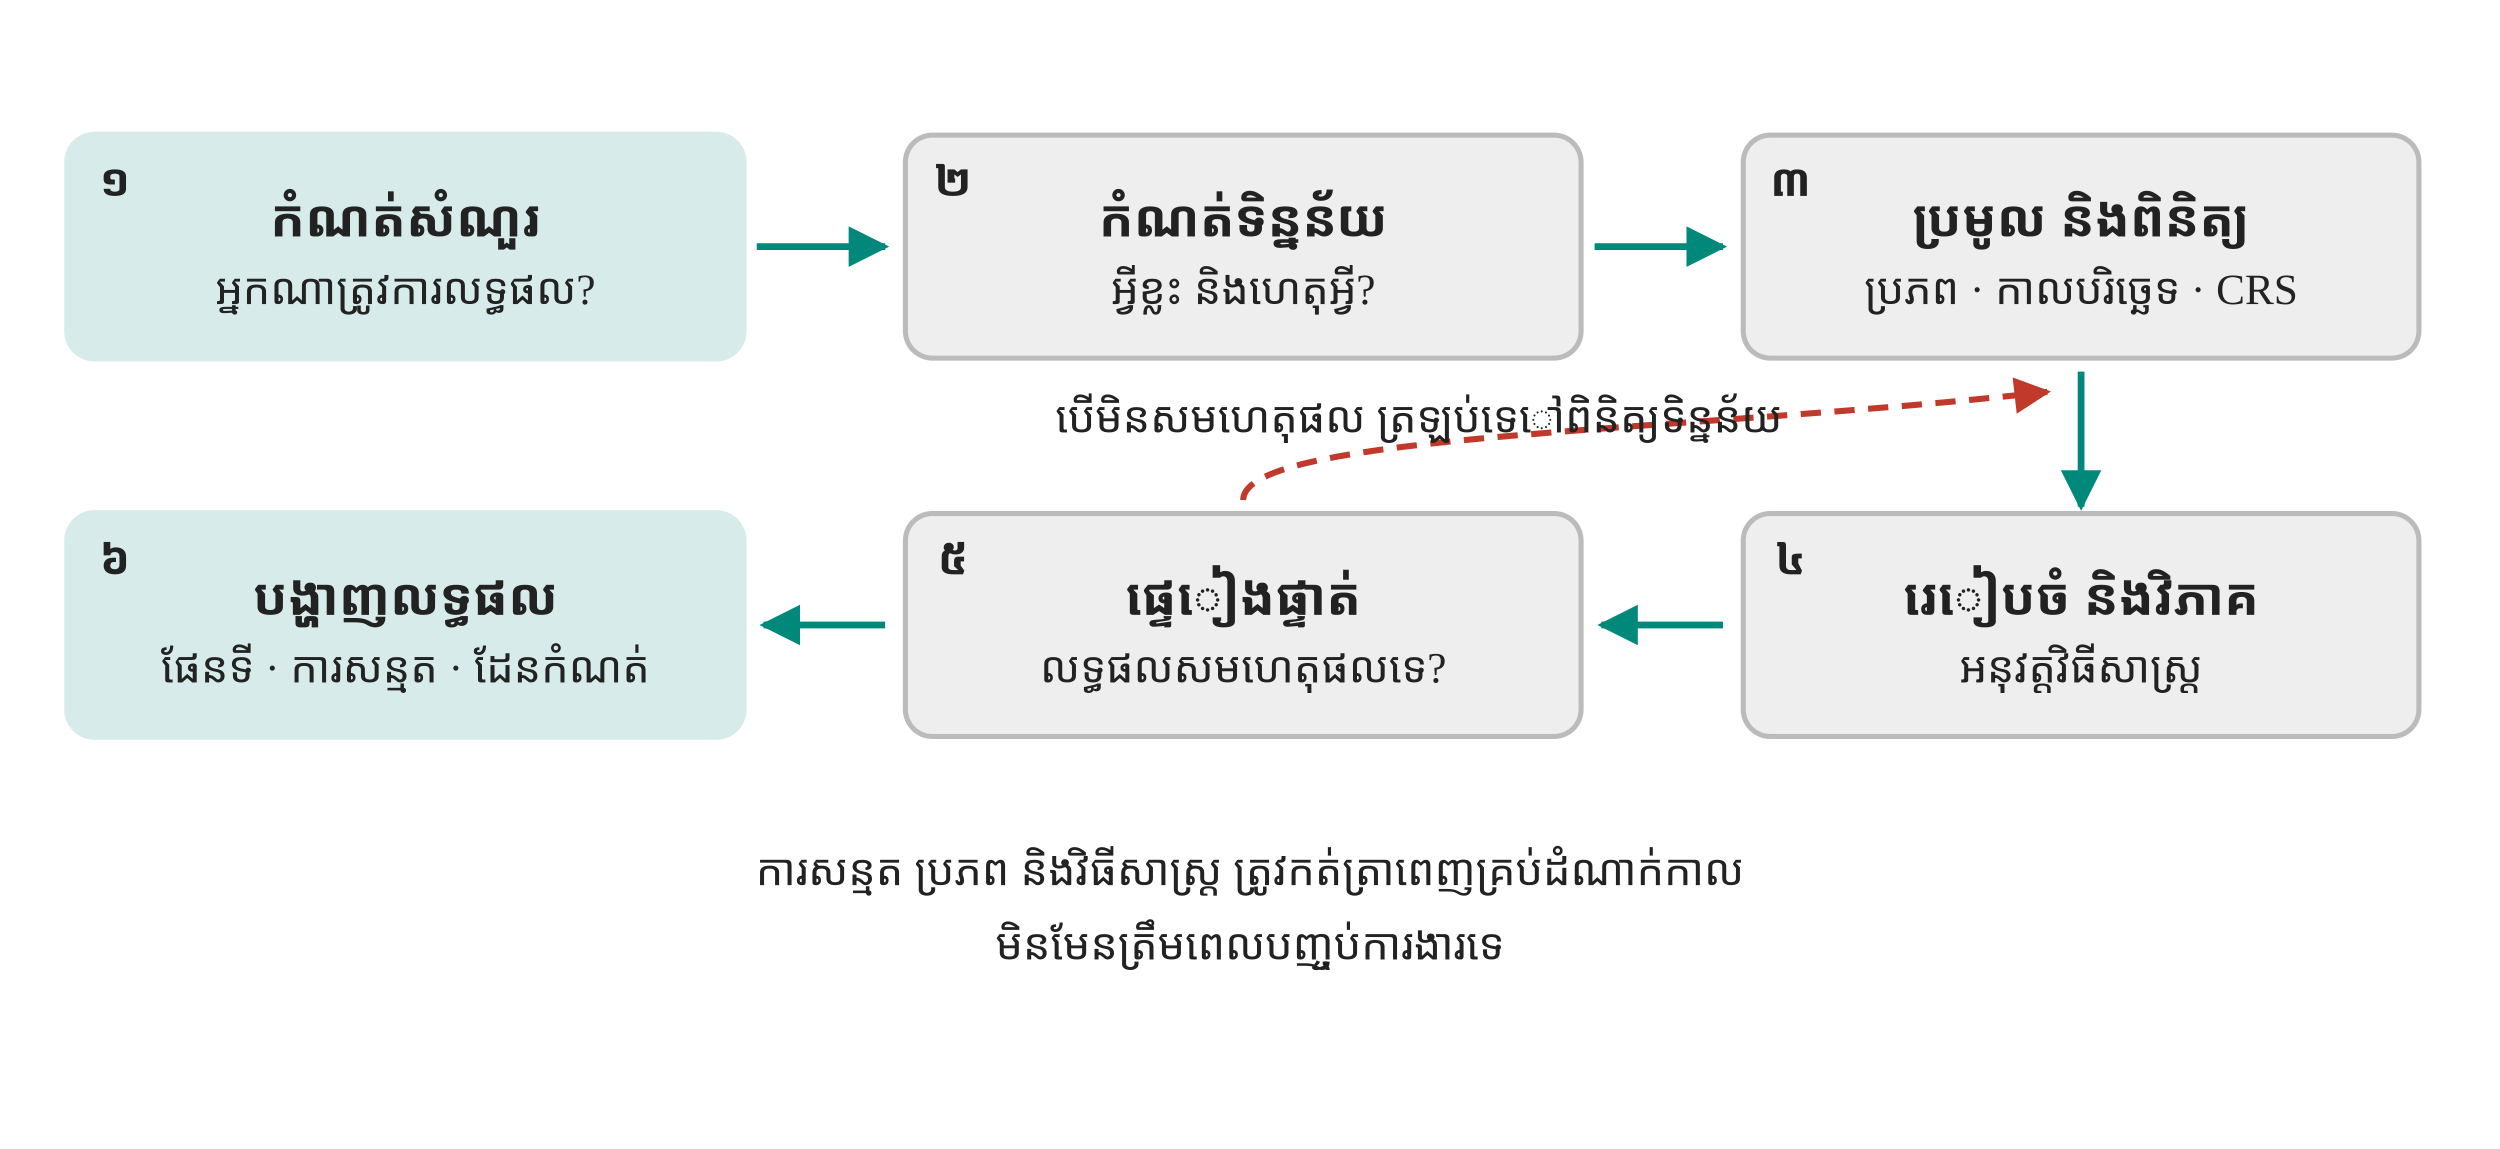
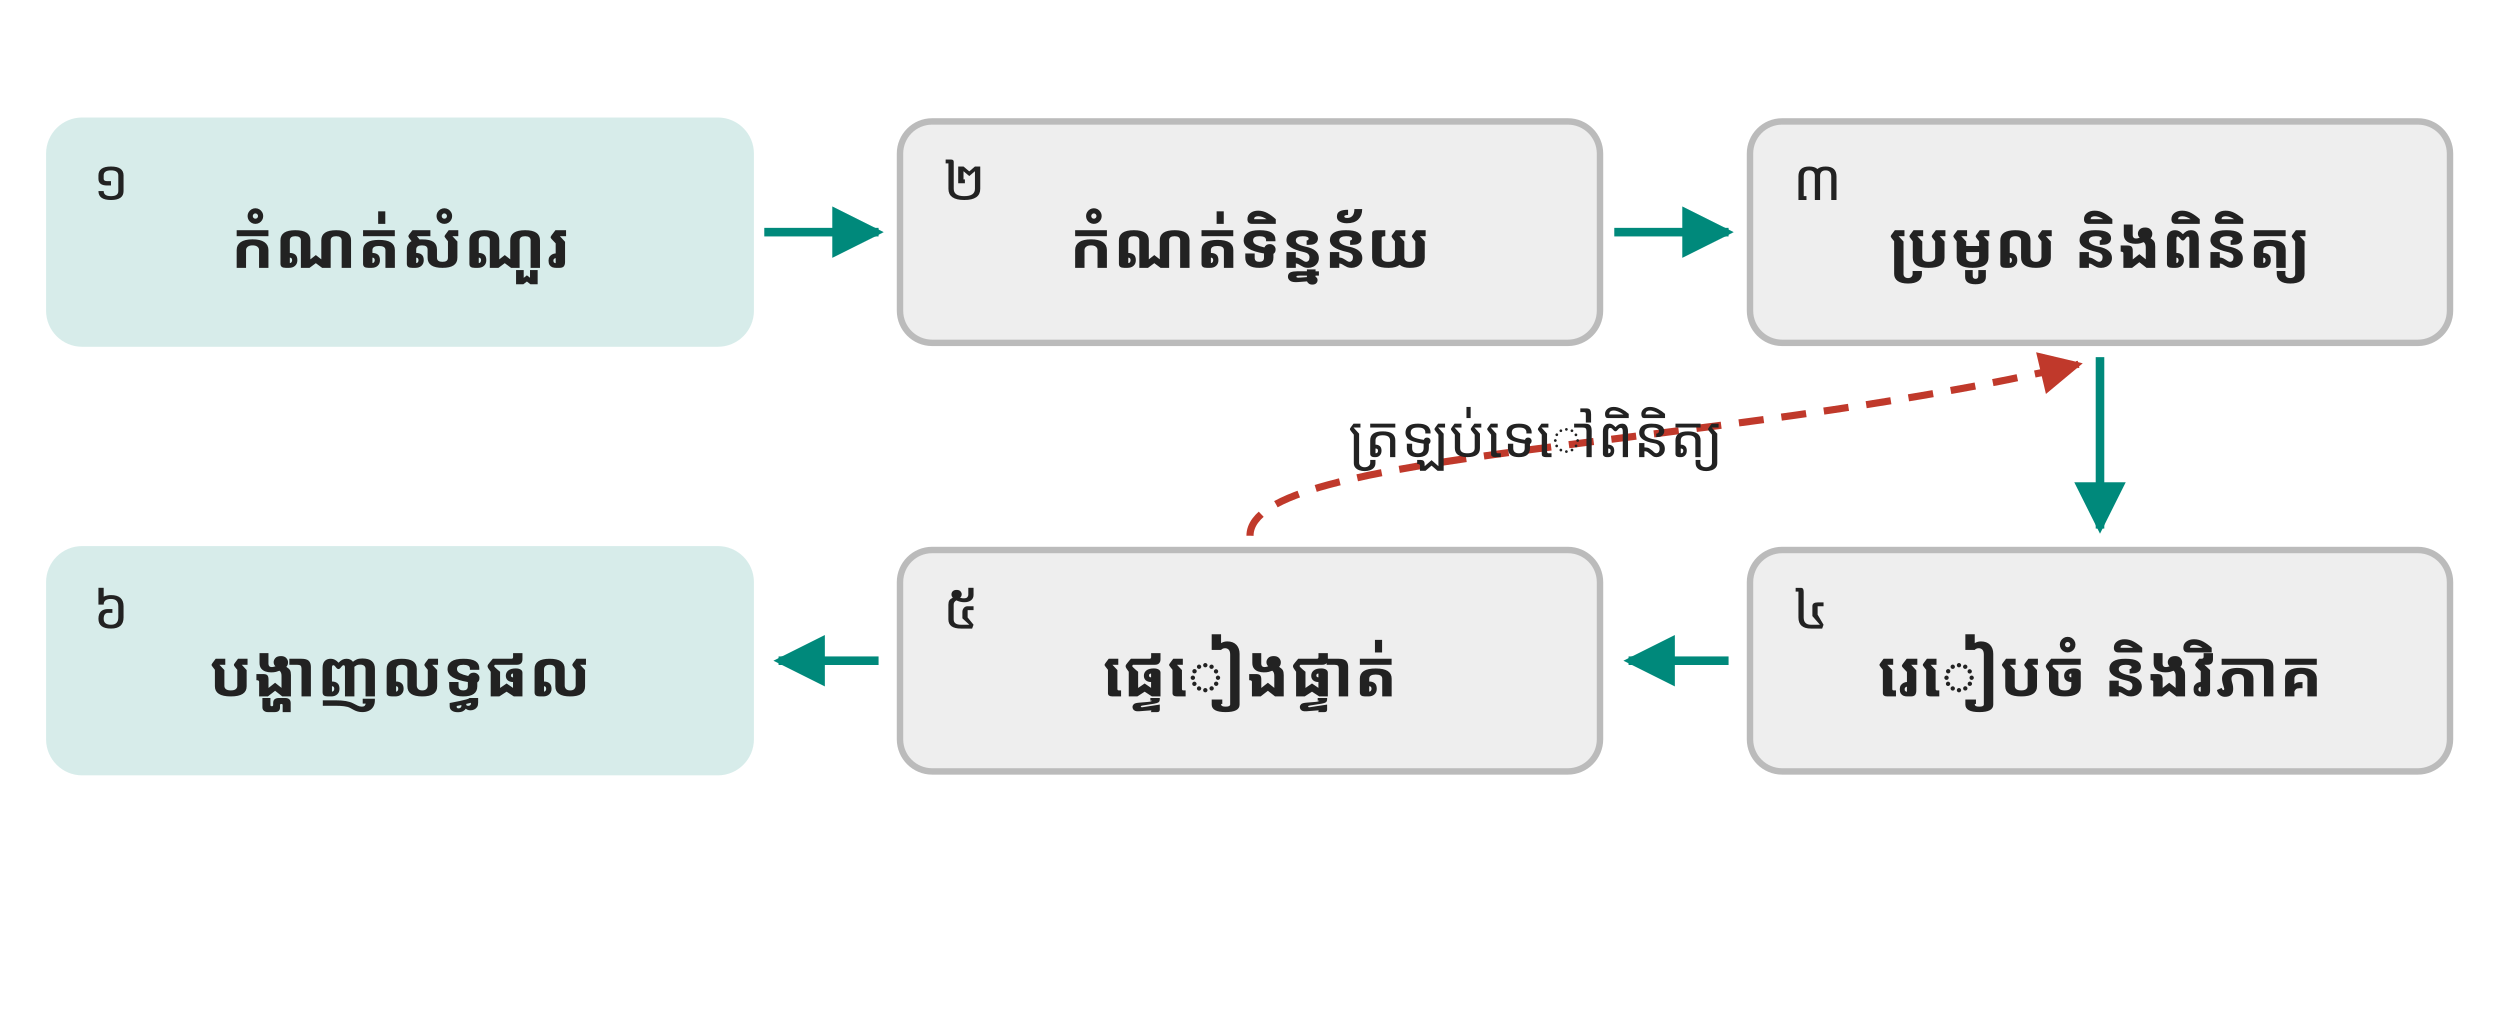
- <svg xmlns="http://www.w3.org/2000/svg" viewBox="0 0 740 340" role="img" class="km-fig">
-   <style>.km-fig{width:100%;height:auto}.km-fig text{font-family:var(--km-read-stack,'Siemreap',sans-serif);fill:var(--md-default-fg-color,#222);text-anchor:middle}.km-n{font-family:var(--km-emph-stack,'Battambang',sans-serif);font-size:15.2px;font-weight:700}.km-s{font-size:12.8px;fill:var(--md-default-fg-color--light,#666)}.km-box{fill:var(--md-default-fg-color--lightest,#eee);stroke:var(--md-default-fg-color--lighter,#bbb);stroke-width:1.5}.km-hi{fill:var(--md-primary-fg-color,#00897b);opacity:.16;stroke:var(--md-primary-fg-color,#00897b);stroke-width:2}.km-ar{stroke:var(--md-primary-fg-color,#00897b);stroke-width:2;fill:none;marker-end:url(#b)}.km-fb{stroke:#c0392b;stroke-width:1.8;fill:none;stroke-dasharray:6 4;marker-end:url(#r)}.km-num{font-size:13.4px;font-weight:700;fill:var(--md-primary-fg-color,#00897b)}</style>
+ <svg xmlns="http://www.w3.org/2000/svg" viewBox="0 0 700 290" role="img" class="km-fig">
+   <style>.km-fig{width:100%;height:auto}
+ .km-fig text{font-family:var(--km-read-stack,'Siemreap',sans-serif);fill:var(--md-default-fg-color,#222)}
+ .h{font-family:var(--km-emph-stack,'Battambang',sans-serif);font-weight:700;font-size:21px}
+ .l{font-family:var(--km-emph-stack,'Battambang',sans-serif);font-weight:700;font-size:18px}
+ .m{font-size:16px}
+ .c{text-anchor:middle}
+ .box{fill:var(--md-default-fg-color--lightest,#eee);stroke:var(--md-default-fg-color--lighter,#bbb);stroke-width:1.8}
+ .frame{fill:none;stroke:var(--md-default-fg-color--lighter,#bbb);stroke-width:1.8}
+ .hi{fill:var(--md-primary-fg-color,#00897b);opacity:.16;stroke:var(--md-primary-fg-color,#00897b);stroke-width:2.2}
+ .con{stroke:var(--md-default-fg-color--light,#999);stroke-width:1.8}
+ .ar{stroke:var(--md-primary-fg-color,#00897b);stroke-width:2.4;fill:none;marker-end:url(#a)}
+ .fb{stroke:#c0392b;stroke-width:2;fill:none;stroke-dasharray:7 5;marker-end:url(#r)}</style>
  <defs>
-     <marker id="b" viewBox="0 0 10 10" refX="9" refY="5" markerWidth="6" markerHeight="6" orient="auto">
+     <marker id="a" viewBox="0 0 10 10" refX="9" refY="5" markerWidth="6" markerHeight="6" orient="auto">
      <path d="M0 0 L10 5 L0 10 z" fill="var(--md-primary-fg-color,#00897b)" />
    </marker>
    <marker id="r" viewBox="0 0 10 10" refX="9" refY="5" markerWidth="6" markerHeight="6" orient="auto">
      <path d="M0 0 L10 5 L0 10 z" fill="#c0392b" />
    </marker>
  </defs>
-   <rect class="km-hi" x="20" y="40" width="200" height="66" rx="8" />
-   <text class="km-num" x="34" y="58">១</text>
-   <text class="km-n" x="120" y="70">កំណត់សំណួរ</text>
-   <text class="km-s" x="120" y="90">អ្នកណាត្រូវការលទ្ធផល?</text>
-   <rect class="km-box" x="268" y="40" width="200" height="66" rx="8" />
-   <text class="km-num" x="282" y="58">២</text>
-   <text class="km-n" x="368" y="70">កំណត់ទិន្នន័យ</text>
-   <text class="km-s" x="368" y="90">អ្វីខ្លះ និងហេតុអ្វី?</text>
-   <rect class="km-box" x="516" y="40" width="200" height="66" rx="8" />
-   <text class="km-num" x="530" y="58">៣</text>
-   <text class="km-n" x="616" y="70">ប្រមូល និងពិនិត្យ</text>
-   <text class="km-s" x="616" y="90">ប្រភព · កាលបរិច្ឆេទ · CRS</text>
-   <path class="km-ar" d="M224 73 L262 73" />
-   <path class="km-ar" d="M472 73 L510 73" />
-   <path class="km-ar" d="M616 110 L616 150" />
-   <rect class="km-box" x="516" y="152" width="200" height="66" rx="8" />
-   <text class="km-num" x="530" y="170">៤</text>
-   <text class="km-n" x="616" y="182">រៀបចំ និងវិភាគ</text>
-   <text class="km-s" x="616" y="202">អនុវត្តវិធីសាស្ត្រ</text>
-   <rect class="km-box" x="268" y="152" width="200" height="66" rx="8" />
-   <text class="km-num" x="282" y="170">៥</text>
-   <text class="km-n" x="368" y="182">ផ្ទៀងផ្ទាត់</text>
-   <text class="km-s" x="368" y="202">លទ្ធផលសមហេតុផលទេ?</text>
-   <rect class="km-hi" x="20" y="152" width="200" height="66" rx="8" />
-   <text class="km-num" x="34" y="170">៦</text>
-   <text class="km-n" x="120" y="182">បង្ហាញលទ្ធផល</text>
-   <text class="km-s" x="120" y="202">ផែនទី · ការសន្មត · ដែនកំណត់</text>
-   <path class="km-ar" d="M510 185 L474 185" />
-   <path class="km-ar" d="M262 185 L226 185" />
-   <path class="km-fb" d="M368 148 C368 128 500 128 606 116" />
-   <text class="km-s" x="420" y="128" fill="#c0392b">បើមិនសមហេតុផល ត្រឡប់ទៅពិនិត្យទិន្នន័យ</text>
-   <text class="km-s" x="370" y="262">ការសន្មត ប្រភព និងវិធីសាស្ត្រ ត្រូវកត់ត្រាពេញគ្រប់ដំណាក់កាល</text>
-   <text class="km-s" x="370" y="284">មិនមែនត្រឹមពេលបញ្ចប់ការងារទេ</text>
+   <rect class="hi" x="14" y="34" width="196" height="62" rx="9" />
+   <text class="m" x="26" y="56" fill="var(--md-primary-fg-color,#00897b)">១</text>
+   <text class="l c" x="112.0" y="75">កំណត់សំណួរ</text>
+   <rect class="box" x="252" y="34" width="196" height="62" rx="9" />
+   <text class="m" x="264" y="56" fill="var(--md-primary-fg-color,#00897b)">២</text>
+   <text class="l c" x="350.0" y="75">កំណត់ទិន្នន័យ</text>
+   <rect class="box" x="490" y="34" width="196" height="62" rx="9" />
+   <text class="m" x="502" y="56" fill="var(--md-primary-fg-color,#00897b)">៣</text>
+   <text class="l c" x="588.0" y="75">ប្រមូល និងពិនិត្យ</text>
+   <rect class="hi" x="14" y="154" width="196" height="62" rx="9" />
+   <text class="m" x="26" y="176" fill="var(--md-primary-fg-color,#00897b)">៦</text>
+   <text class="l c" x="112.0" y="195">បង្ហាញលទ្ធផល</text>
+   <rect class="box" x="252" y="154" width="196" height="62" rx="9" />
+   <text class="m" x="264" y="176" fill="var(--md-primary-fg-color,#00897b)">៥</text>
+   <text class="l c" x="350.0" y="195">ផ្ទៀងផ្ទាត់</text>
+   <rect class="box" x="490" y="154" width="196" height="62" rx="9" />
+   <text class="m" x="502" y="176" fill="var(--md-primary-fg-color,#00897b)">៤</text>
+   <text class="l c" x="588.0" y="195">រៀបចំ និងវិភាគ</text>
+   <path class="ar" d="M214 65 L246 65" />
+   <path class="ar" d="M452 65 L484 65" />
+   <path class="ar" d="M588 100 L588 148" />
+   <path class="ar" d="M484 185 L456 185" />
+   <path class="ar" d="M246 185 L218 185" />
+   <path class="fb" d="M350 150 C350 126 480 126 582 102" />
+   <text class="m c" x="430" y="128" fill="#c0392b">ត្រឡប់ទៅពិនិត្យ</text>
</svg>
